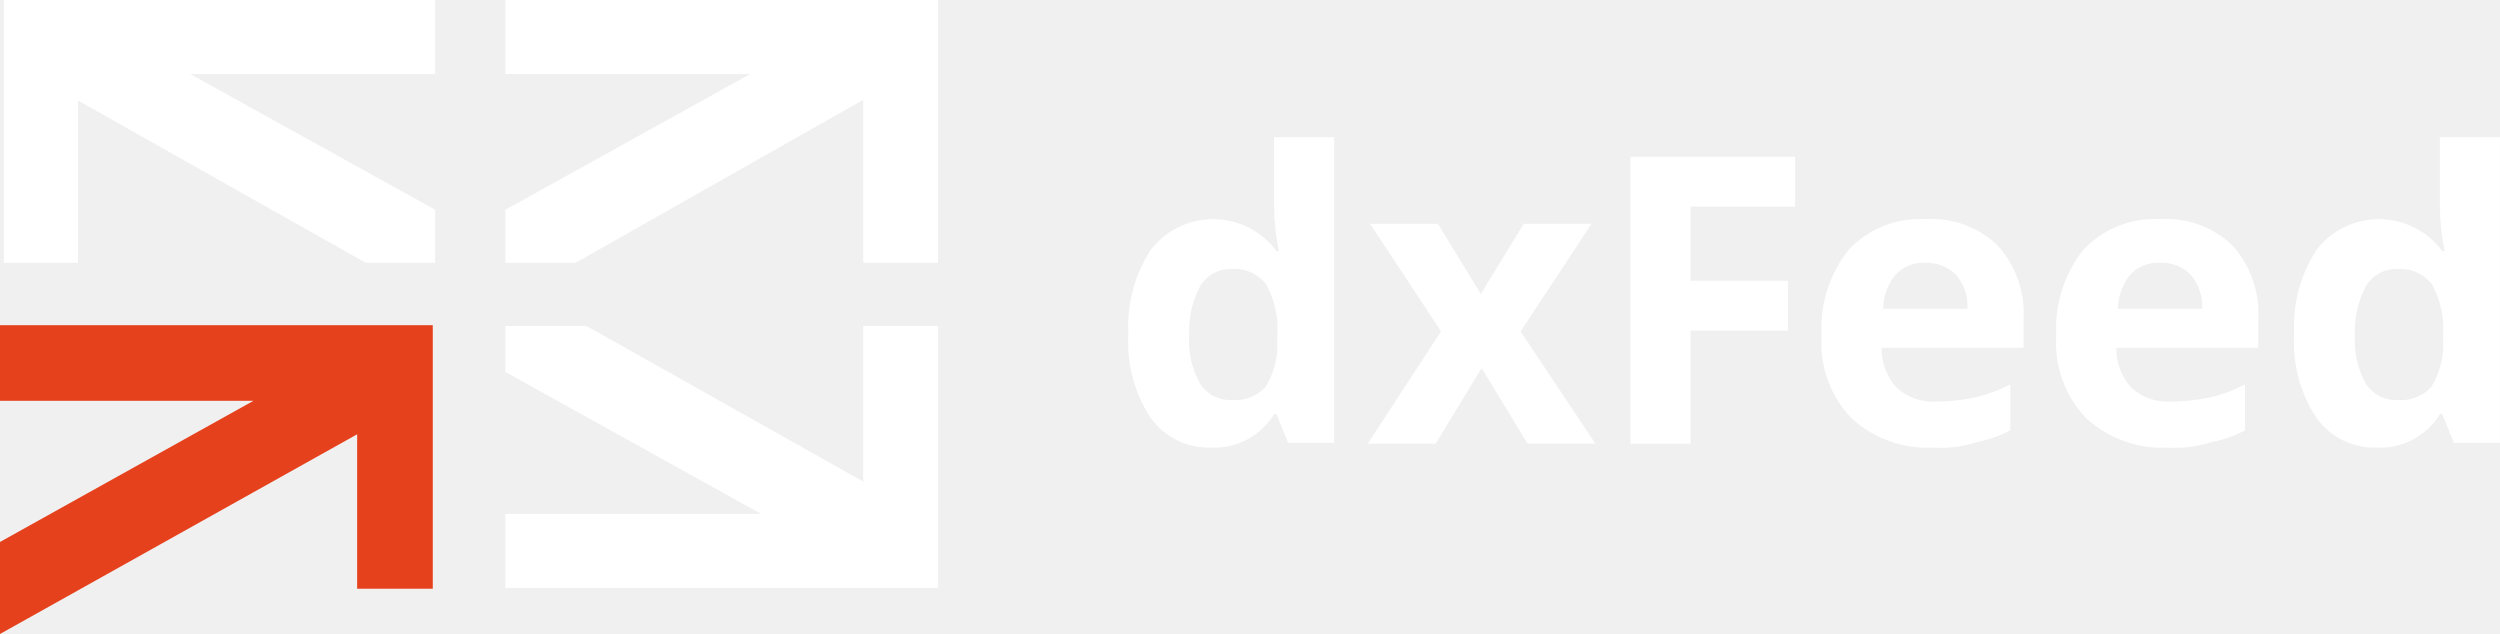
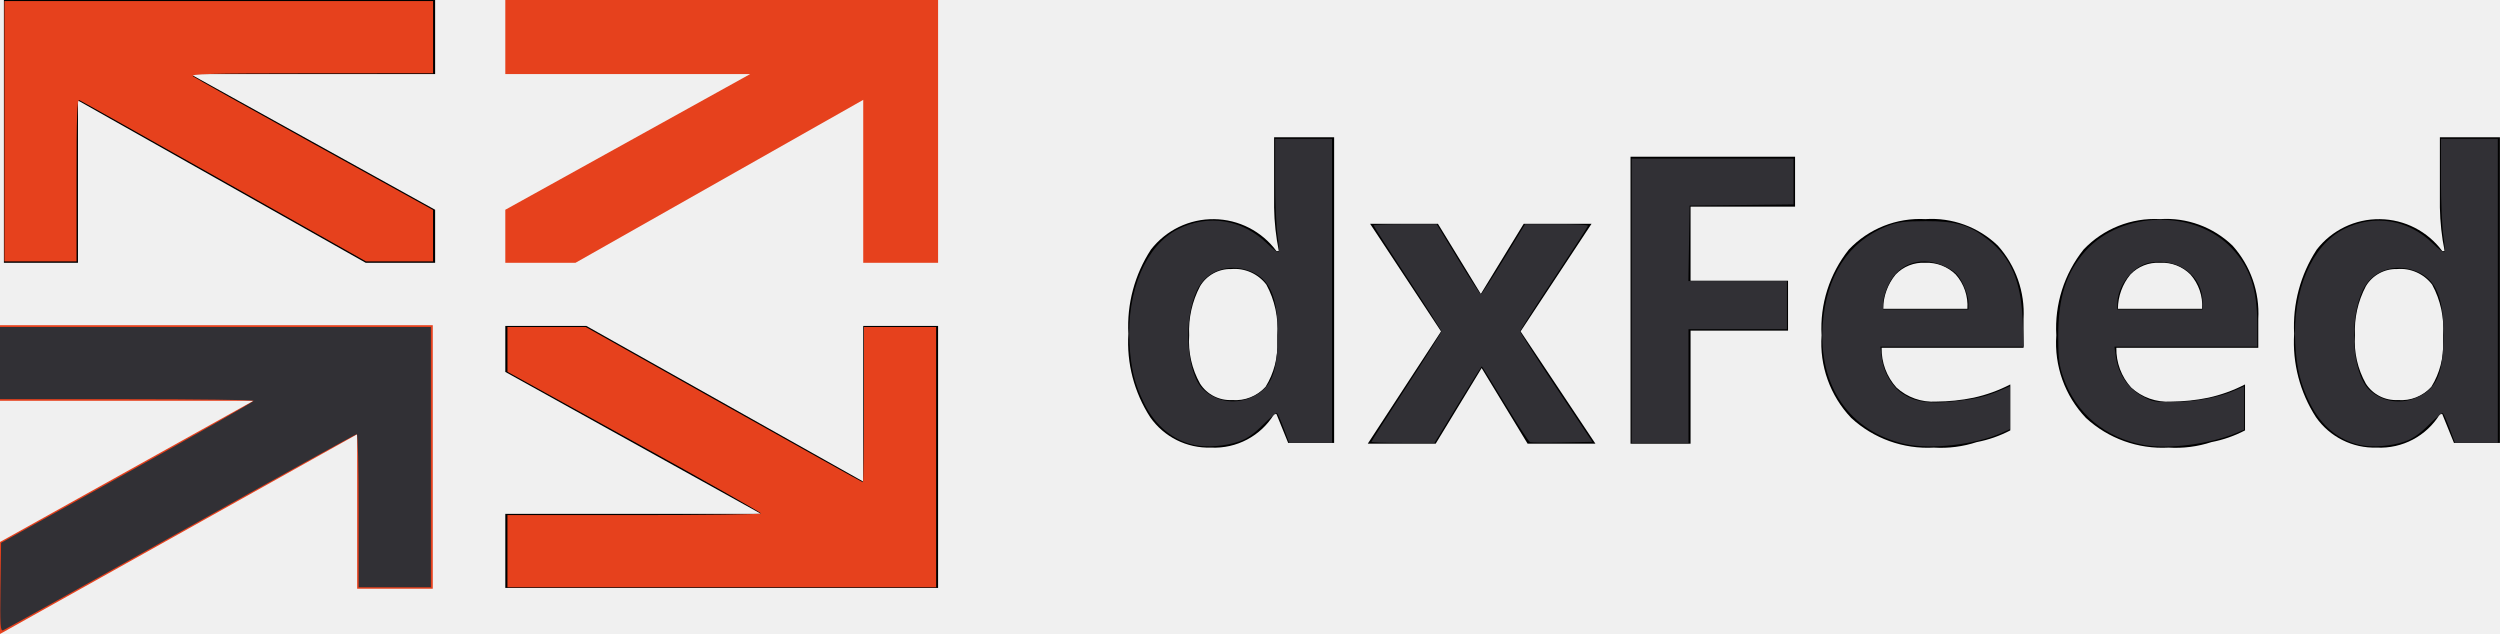
- <svg xmlns="http://www.w3.org/2000/svg" viewBox="-5960 20 157.737 40" class="light">
-   <defs>
-     <style>.cls-1{fill:#fff}</style>
+ <svg xmlns="http://www.w3.org/2000/svg" viewBox="-5960 20 157.737 40" class="light" version="1.1" id="svg25">
+   <defs id="defs11">
+     <style id="style9">.cls-1{fill:#000}</style>
  </defs>
  <g id="logo-dxFeed-white" transform="translate(-6220 5)">
    <g id="Group_82" data-name="Group 82" transform="translate(331.193 23.659)">
      <path id="Path_116" d="M149.915 37.182a4.5 4.5 0 01-3.838-1.919A8.7 8.7 0 01144.7 30a8.853 8.853 0 011.427-5.314 4.97 4.97 0 017.921.1h.148a15.056 15.056 0 01-.3-2.755V17.6h3.788v19.287h-2.9l-.738-1.82h-.146a4.416 4.416 0 01-3.985 2.115zm1.328-3a2.566 2.566 0 002.116-.836 4.981 4.981 0 00.738-2.854V30.1a5.817 5.817 0 00-.689-3.2 2.513 2.513 0 00-2.214-.984A2.221 2.221 0 00149.226 27a6.028 6.028 0 00-.689 3.1 5.478 5.478 0 00.689 3.05 2.253 2.253 0 002.018 1.031z" class="cls-1" data-name="Path 116" transform="translate(-144.7 -17.6)" />
      <path id="Path_117" d="M180.025 35.49l-4.477-6.79h4.28l2.706 4.428 2.706-4.428h4.28l-4.477 6.79 4.723 7.085h-4.28l-2.9-4.772-2.9 4.772H175.4z" class="cls-1" data-name="Path 117" transform="translate(-160.295 -23.239)" />
      <path id="Path_118" d="M212.888 38.206H209.1V20.1h10.381v3.149h-6.593v4.674h6.15v3.149h-6.15v7.134z" class="cls-1" data-name="Path 118" transform="translate(-177.415 -18.87)" />
      <path id="Path_119" d="M240.685 42.516a7.116 7.116 0 01-5.215-1.87 6.848 6.848 0 01-1.87-5.215 7.935 7.935 0 011.722-5.412 6.192 6.192 0 014.822-1.919 6.02 6.02 0 014.576 1.673 6.387 6.387 0 011.624 4.625v1.82h-8.954a3.629 3.629 0 00.935 2.509 3.394 3.394 0 002.509.886 11.991 11.991 0 002.362-.246 9.418 9.418 0 002.312-.836v2.9a7.709 7.709 0 01-2.116.738 7.238 7.238 0 01-2.707.347zm-.541-11.661a2.409 2.409 0 00-1.87.738 3.464 3.464 0 00-.787 2.165h5.313a2.96 2.96 0 00-.738-2.165 2.6 2.6 0 00-1.918-.738z" class="cls-1" data-name="Path 119" transform="translate(-189.861 -22.934)" />
      <path id="Path_120" d="M270.785 42.516a7.116 7.116 0 01-5.215-1.87 6.848 6.848 0 01-1.87-5.215 7.935 7.935 0 011.722-5.412 6.192 6.192 0 014.822-1.919 6.019 6.019 0 014.576 1.673 6.387 6.387 0 011.624 4.625v1.82h-8.955a3.629 3.629 0 00.935 2.509 3.394 3.394 0 002.509.886 11.991 11.991 0 002.362-.246 9.418 9.418 0 002.312-.836v2.9a7.709 7.709 0 01-2.116.738 7.239 7.239 0 01-2.706.347zm-.541-11.661a2.409 2.409 0 00-1.87.738 3.464 3.464 0 00-.787 2.165h5.313a2.96 2.96 0 00-.738-2.165 2.52 2.52 0 00-1.918-.738z" class="cls-1" data-name="Path 120" transform="translate(-205.151 -22.934)" />
      <path id="Path_121" d="M299.415 37.182a4.5 4.5 0 01-3.838-1.919A8.7 8.7 0 01294.2 30a8.853 8.853 0 011.427-5.314 4.97 4.97 0 017.921.1h.148a15.056 15.056 0 01-.3-2.755V17.6h3.788v19.287h-2.9l-.738-1.82h-.146a4.416 4.416 0 01-3.985 2.115zm1.328-3a2.566 2.566 0 002.116-.836 4.981 4.981 0 00.738-2.854V30.1a5.817 5.817 0 00-.689-3.2 2.513 2.513 0 00-2.214-.984A2.221 2.221 0 00298.726 27a6.028 6.028 0 00-.689 3.1 5.477 5.477 0 00.689 3.05 2.253 2.253 0 002.018 1.031z" class="cls-1" data-name="Path 121" transform="translate(-220.645 -17.6)" />
    </g>
    <path id="Path_122" d="M23.329 16.581h4.379v-3.346L12.259 4.674h15.449V0H.5v16.581h4.674V6.347l.1.049z" class="cls-1" data-name="Path 122" transform="translate(259.746 15)" />
-     <path id="Path_123" d="M92.106 16.581V0H64.8v4.674h15.449L64.8 13.235v3.346h4.428L87.383 6.3v10.281z" class="cls-1" data-name="Path 123" transform="translate(227.082 15)" />
+     <path id="Path_123" d="M92.106 16.581V0H64.8v4.674h15.449L64.8 13.235v3.346h4.428L87.383 6.3v10.281z" class="cls-1" data-name="Path 123" transform="translate(227.082 15)" style="fill:#e6411d;fill-opacity:1" />
    <path id="Path_124" d="M80.938 53.657H64.8v4.674h27.306V41.8h-4.723v9.84l-.049-.049L69.917 41.8H64.8v2.9z" class="cls-1" data-name="Path 124" transform="translate(227.082 -6.234)" />
    <path id="Path_125" d="M0 41.7v4.772h15.99L0 55.378v5.806l22.534-12.6v9.746h4.772V41.7z" data-name="Path 125" transform="translate(260 -6.183)" fill="#e6411d" />
+     <path style="fill:#e6411d;fill-opacity:1;stroke-width:0.428;stroke-miterlimit:9" d="m 32.017,34.777 v -2.277 h 8.004 c 4.402,0 8.002,-0.047 7.999,-0.104 -0.003,-0.057 -3.604,-2.091 -8.003,-4.52 l -7.998,-4.416 -0.001,-1.415 -0.001,-1.415 h 2.469 2.469 l 8.709,4.899 c 4.79,2.695 8.74,4.899 8.778,4.899 0.038,0 0.07,-2.205 0.07,-4.899 v -4.899 h 2.277 2.277 v 8.211 8.211 H 45.541 32.017 Z" id="path937" transform="translate(260,15)" />
+     <path style="fill:#e6411d;fill-opacity:1;stroke-width:0.428;stroke-miterlimit:9" d="M 0.276,8.28 V 0.069 H 13.8 27.325 V 2.346 4.623 l -7.694,0.004 c -6.525,0.004 -7.656,0.033 -7.446,0.193 0.136,0.103 3.598,2.042 7.692,4.308 l 7.444,4.12 0.001,1.622 0.001,1.622 H 25.206 23.087 L 14.131,11.437 C 9.205,8.657 5.097,6.353 5.003,6.316 4.866,6.264 4.83,7.33 4.83,11.37 v 5.121 H 2.553 0.276 Z" id="path976" transform="translate(260,15)" />
+     <path style="fill:#313035;fill-opacity:1;stroke-width:0.428;stroke-miterlimit:9" d="M 0.032,37.047 0.069,34.249 8.035,29.821 c 4.381,-2.436 7.968,-4.475 7.97,-4.532 0.002,-0.057 -3.598,-0.104 -8.001,-0.104 H 0 v -2.277 -2.277 h 13.593 13.593 v 8.211 8.211 H 24.909 22.632 v -4.83 c 0,-2.709 -0.054,-4.83 -0.122,-4.83 -0.067,0 -5.07,2.767 -11.118,6.149 -6.048,3.382 -11.086,6.184 -11.197,6.226 -0.173,0.066 -0.196,-0.317 -0.164,-2.721 z" id="path1052" transform="translate(260,15)" />
+     <path style="fill:#313035;fill-opacity:1;stroke-width:0.428;stroke-miterlimit:9" d="m 86.528,27.875 c 0,-0.039 0.994,-1.594 2.208,-3.457 1.214,-1.863 2.208,-3.442 2.208,-3.509 0,-0.067 -0.963,-1.582 -2.139,-3.367 -1.176,-1.785 -2.139,-3.279 -2.139,-3.321 0,-0.042 0.896,-0.075 1.992,-0.075 h 1.992 l 1.343,2.208 c 0.739,1.214 1.387,2.208 1.441,2.208 0.054,0 0.704,-0.994 1.444,-2.208 l 1.346,-2.208 h 1.984 c 1.091,0 1.984,0.042 1.984,0.094 0,0.052 -0.963,1.544 -2.139,3.315 -1.176,1.771 -2.139,3.282 -2.139,3.357 0,0.075 1.025,1.673 2.278,3.55 l 2.278,3.414 -1.891,0.039 c -1.04,0.021 -1.959,0.013 -2.041,-0.019 -0.082,-0.031 -0.793,-1.12 -1.58,-2.419 -0.787,-1.299 -1.447,-2.362 -1.467,-2.362 -0.02,0 -0.699,1.087 -1.508,2.415 l -1.472,2.415 h -1.991 c -1.095,0 -1.991,-0.032 -1.991,-0.07 z" id="path1202" transform="translate(260,15)" />
+     <path style="fill:#313035;fill-opacity:1;stroke-width:0.428;stroke-miterlimit:9" d="m 75.397,28.086 c -1.389,-0.294 -2.503,-1.213 -3.21,-2.648 -0.605,-1.229 -0.834,-2.165 -0.923,-3.771 -0.184,-3.314 1.043,-6.197 3.071,-7.217 1.899,-0.955 4.061,-0.606 5.6,0.902 0.359,0.352 0.69,0.601 0.737,0.555 0.046,-0.046 0.017,-0.52 -0.066,-1.053 -0.083,-0.533 -0.15,-2.121 -0.15,-3.53 V 8.763 h 1.794 1.794 v 9.591 9.591 H 82.693 81.343 L 81.003,27.035 c -0.187,-0.501 -0.381,-0.936 -0.432,-0.967 -0.05,-0.031 -0.454,0.305 -0.897,0.748 -0.559,0.559 -1.016,0.877 -1.495,1.04 -0.856,0.293 -2.026,0.389 -2.782,0.229 z m 3.683,-3.073 c 1.155,-0.584 1.518,-1.497 1.536,-3.864 0.018,-2.405 -0.486,-3.562 -1.765,-4.051 -1.357,-0.518 -2.757,-0.005 -3.333,1.221 -0.887,1.886 -0.659,5.291 0.419,6.275 0.868,0.791 2.084,0.954 3.142,0.419 z" id="path1241" transform="translate(260,15)" />
+     <path style="fill:#313035;fill-opacity:1;stroke-width:0.428;stroke-miterlimit:9" d="M 102.95,18.975 V 10.005 h 5.106 5.106 v 1.447 1.447 l -3.278,0.037 -3.278,0.037 -0.038,2.381 -0.038,2.381 h 3.108 3.108 v 1.518 1.518 h -3.105 -3.105 v 3.588 3.588 h -1.794 -1.794 z" id="path1280" transform="translate(260,15)" />
+     <path style="fill:#313035;fill-opacity:1;stroke-width:0.428;stroke-miterlimit:9" d="m 120.2,28.015 c -3.504,-0.795 -5.472,-3.647 -5.197,-7.53 0.22,-3.093 1.641,-5.268 4.062,-6.218 0.66,-0.259 1.063,-0.311 2.446,-0.314 1.928,-0.005 2.759,0.243 3.944,1.18 1.425,1.127 2.053,2.592 2.162,5.05 l 0.075,1.691 h -4.524 -4.524 l 0.083,0.704 c 0.105,0.888 0.648,1.825 1.308,2.259 0.794,0.522 1.644,0.653 3.18,0.492 1.44,-0.151 2.05,-0.294 2.998,-0.7 l 0.611,-0.262 v 1.354 1.354 l -0.518,0.233 c -1.664,0.749 -4.48,1.075 -6.107,0.706 z m 4.002,-8.943 c 0,-0.251 -0.159,-0.775 -0.353,-1.165 -0.288,-0.578 -0.484,-0.774 -1.062,-1.062 -1.449,-0.722 -2.89,-0.312 -3.585,1.018 -0.21,0.402 -0.381,0.94 -0.381,1.197 v 0.467 h 2.691 2.691 z" id="path1319" transform="translate(260,15)" />
+     <path style="fill:#313035;fill-opacity:1;stroke-width:0.428;stroke-miterlimit:9" d="m 135.315,28.084 c -2.483,-0.448 -4.32,-1.975 -5.127,-4.263 -0.268,-0.759 -0.322,-1.19 -0.325,-2.573 -0.004,-2.479 0.5,-4.057 1.736,-5.432 2.282,-2.538 6.918,-2.612 9.223,-0.148 1.15,1.229 1.597,2.568 1.597,4.786 v 1.42 h -4.504 -4.504 l 0.088,0.646 c 0.143,1.042 0.745,1.955 1.613,2.445 0.699,0.395 0.83,0.42 2.063,0.4 1.407,-0.023 2.841,-0.296 3.815,-0.727 l 0.6,-0.265 v 1.37 1.37 l -0.518,0.217 c -1.637,0.686 -4.242,1.026 -5.758,0.753 z m 3.653,-9.065 c 0,-1.602 -1.488,-2.729 -3.255,-2.464 -1.105,0.166 -2.127,1.44 -2.127,2.652 v 0.32 h 2.691 2.691 z" id="path1358" transform="translate(260,15)" />
+     <path style="fill:#313035;fill-opacity:1;stroke-width:0.428;stroke-miterlimit:9" d="m 148.952,28.086 c -1.389,-0.294 -2.503,-1.213 -3.21,-2.648 -0.605,-1.229 -0.834,-2.165 -0.923,-3.771 -0.184,-3.314 1.043,-6.197 3.071,-7.217 1.899,-0.955 4.061,-0.606 5.6,0.902 0.359,0.352 0.69,0.601 0.737,0.555 0.046,-0.046 0.017,-0.52 -0.066,-1.053 -0.083,-0.533 -0.15,-2.121 -0.15,-3.53 V 8.763 h 1.794 1.794 v 9.591 9.591 h -1.35 -1.35 l -0.34,-0.91 c -0.187,-0.501 -0.381,-0.936 -0.432,-0.967 -0.05,-0.031 -0.454,0.305 -0.897,0.748 -0.559,0.559 -1.016,0.877 -1.495,1.04 -0.856,0.293 -2.026,0.389 -2.782,0.229 z m 3.683,-3.073 c 1.155,-0.584 1.518,-1.497 1.536,-3.864 0.018,-2.405 -0.486,-3.562 -1.765,-4.051 -1.357,-0.518 -2.757,-0.005 -3.333,1.221 -0.887,1.886 -0.661,5.271 0.419,6.282 0.843,0.789 2.075,0.951 3.142,0.411 z" id="path1397" transform="translate(260,15)" />
  </g>
</svg>
